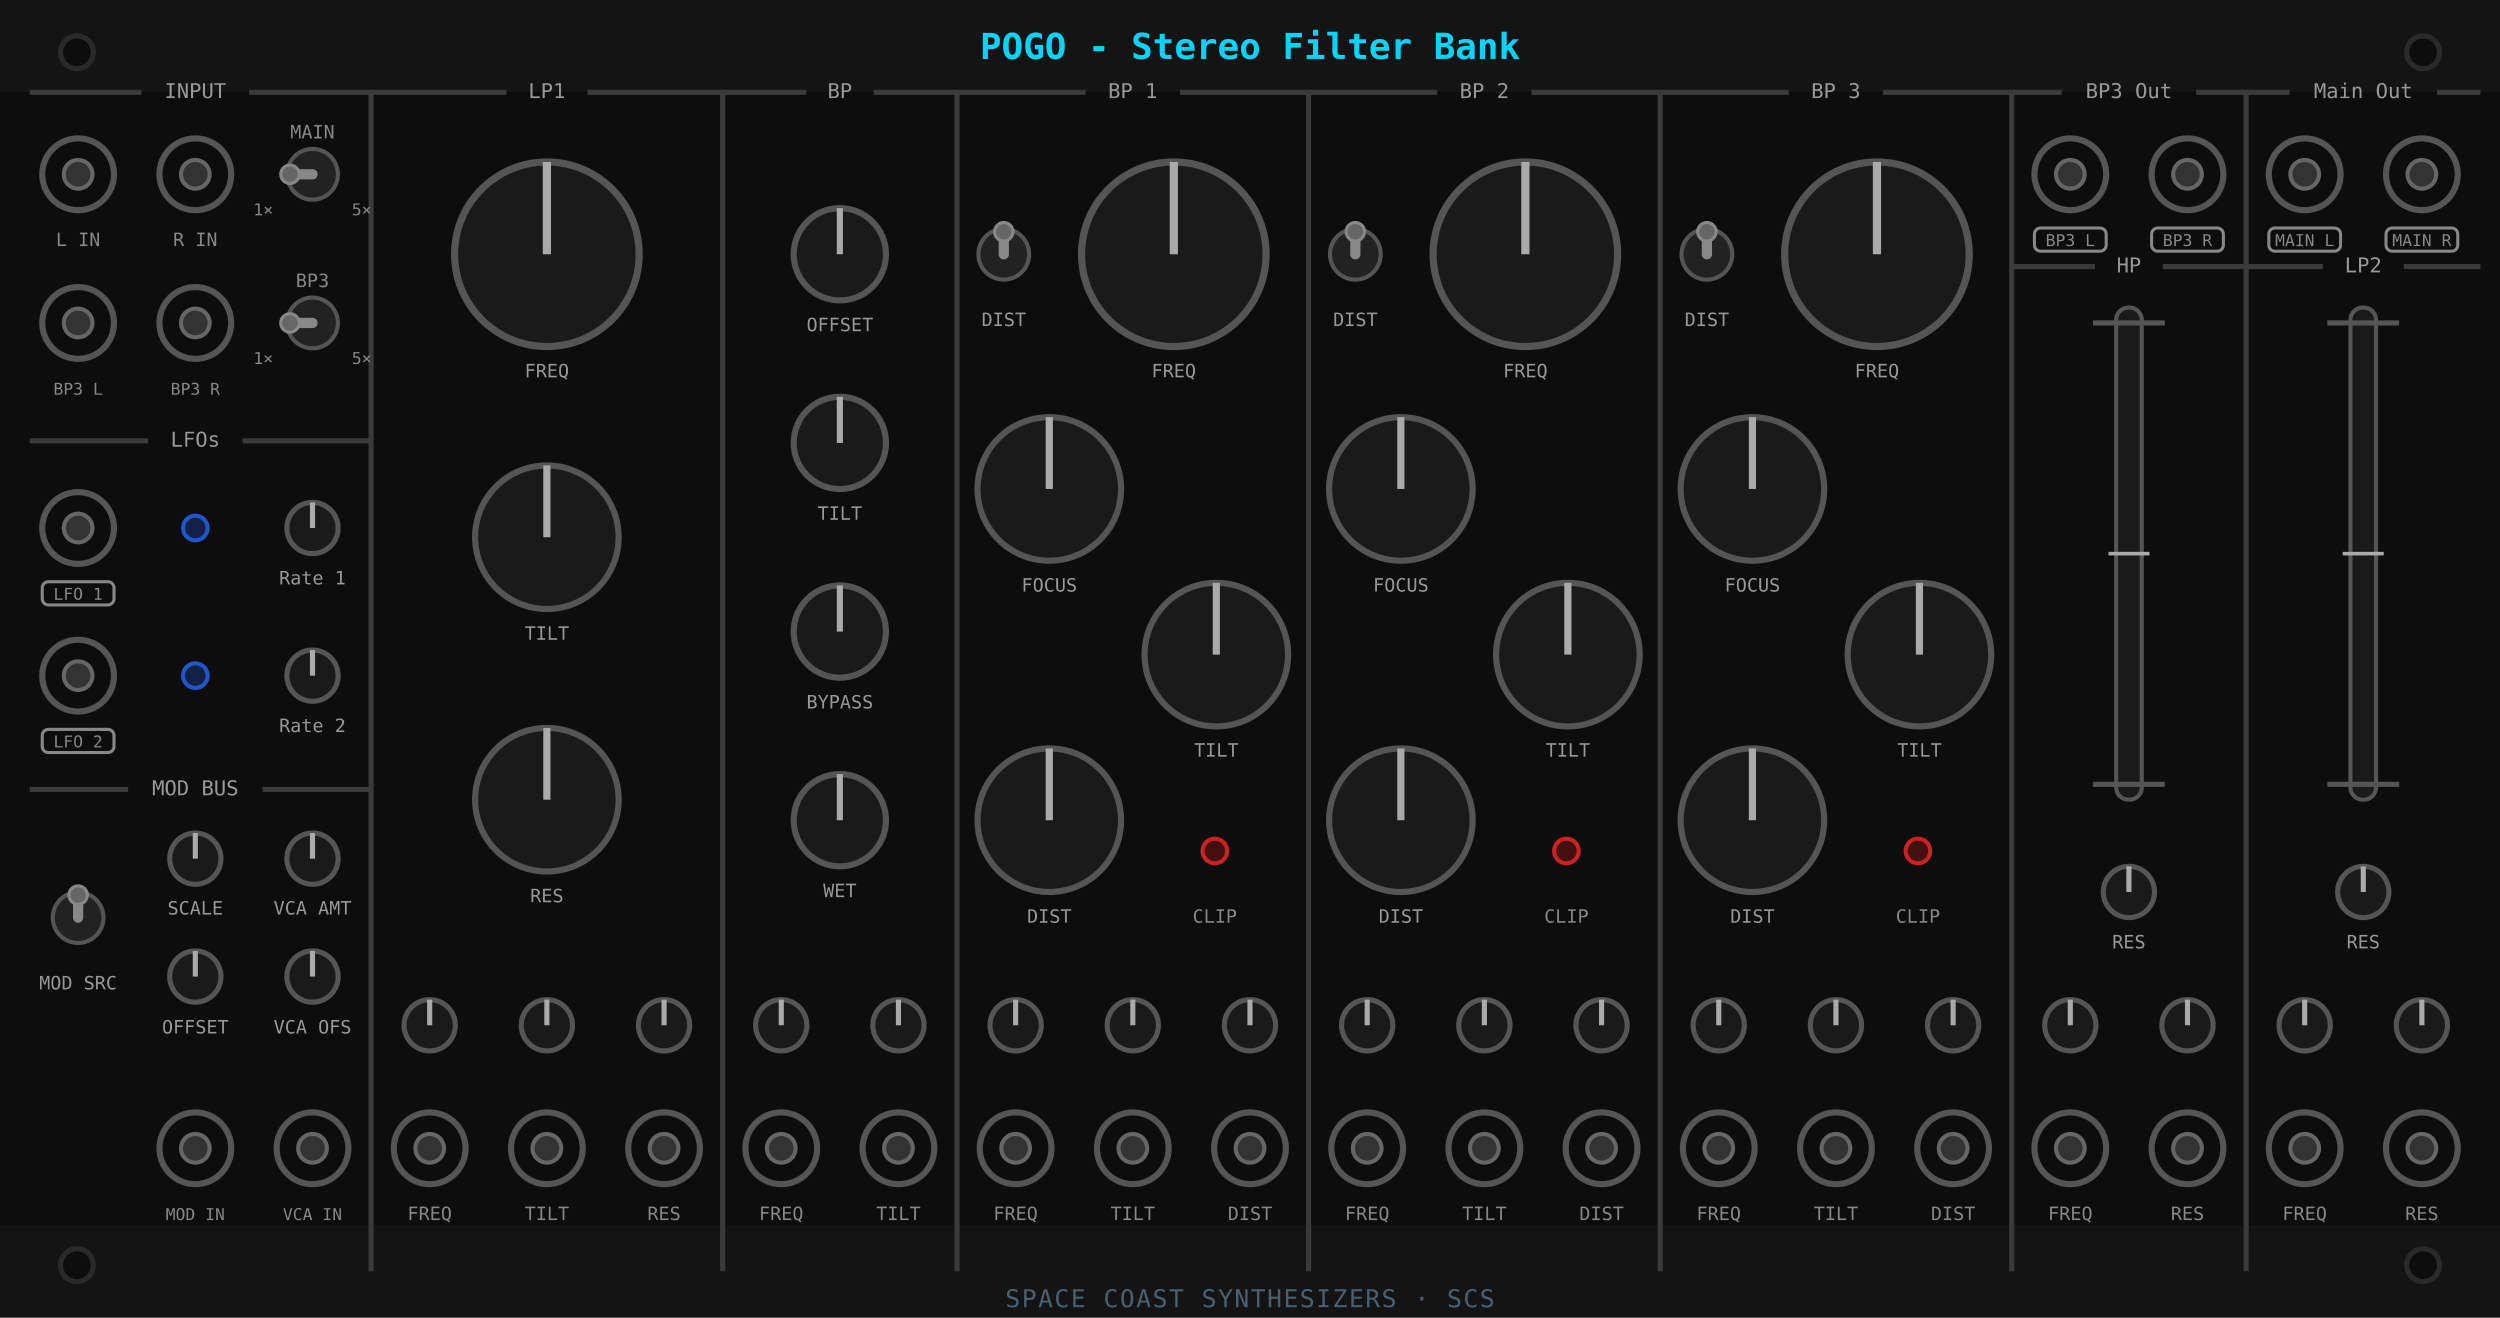
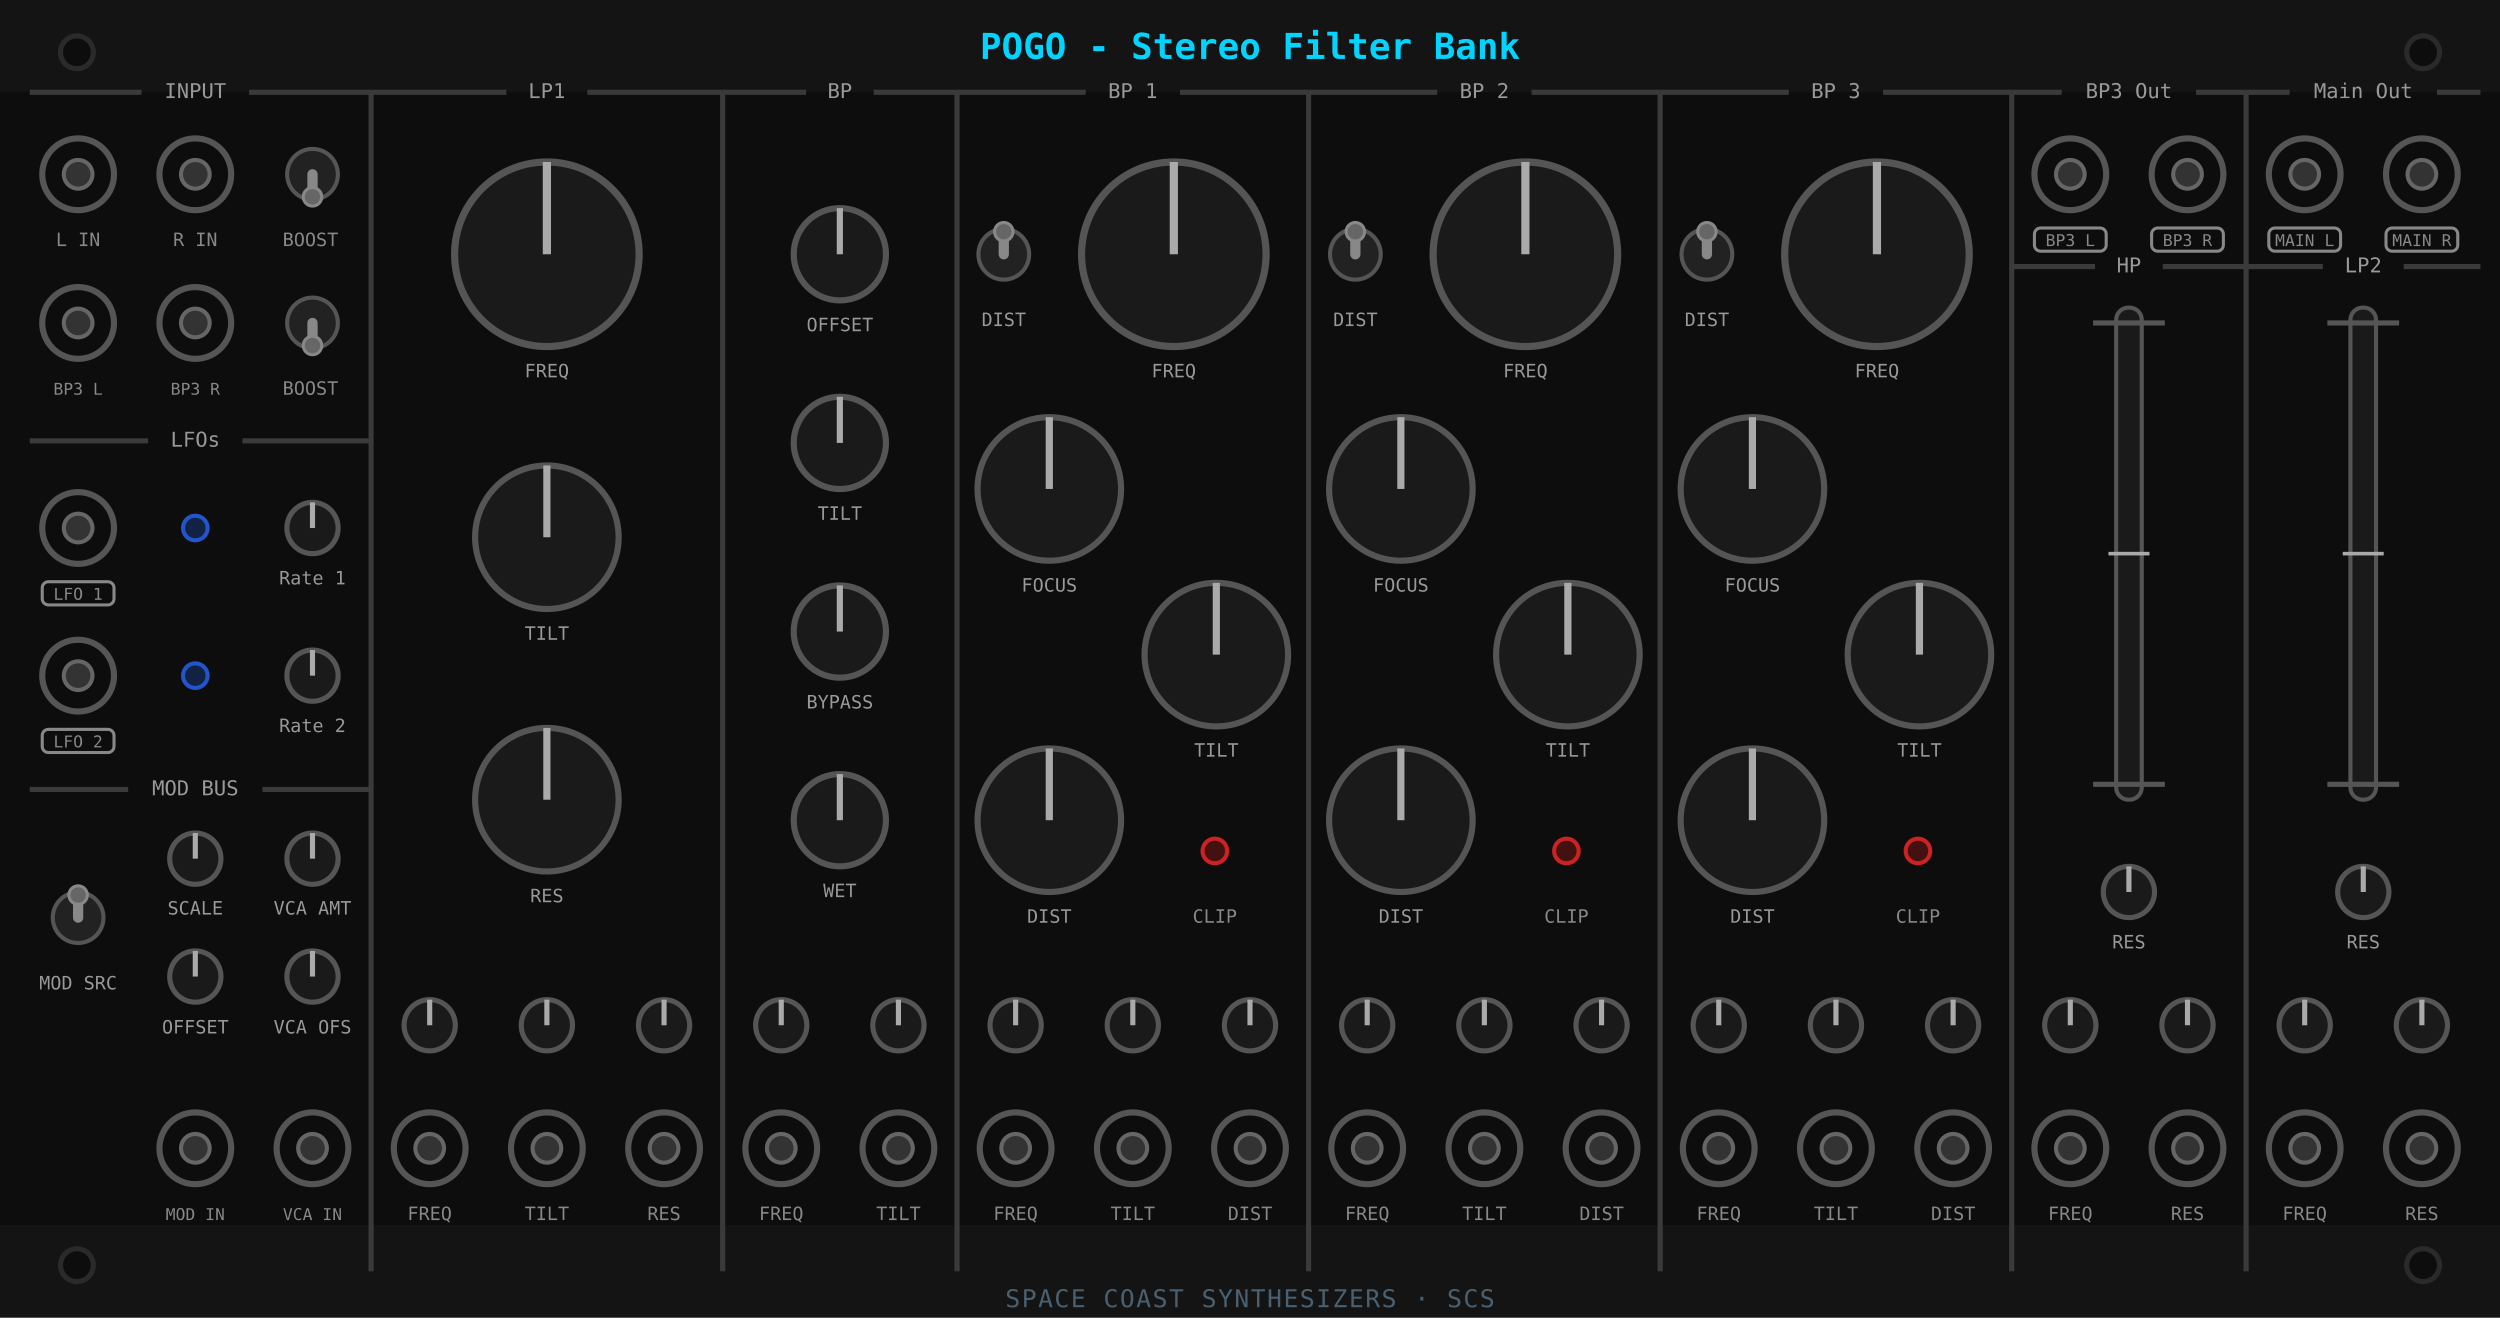
<svg xmlns="http://www.w3.org/2000/svg" width="243.84mm" height="128.5mm" viewBox="0 0 243.84 128.5">
  <rect x="0" y="0" width="243.84" height="128.5" fill="#0d0d0d" />
  <rect x="0" y="0" width="243.84" height="9.0" fill="#141414" />
  <rect x="0" y="119.5" width="243.84" height="9.0" fill="#141414" />
  <circle cx="7.5" cy="5.1" r="1.6" fill="#0d0d0d" stroke="#2a2a2a" stroke-width="0.5" />
  <circle cx="236.34" cy="5.1" r="1.6" fill="#0d0d0d" stroke="#2a2a2a" stroke-width="0.5" />
  <circle cx="7.5" cy="123.4" r="1.6" fill="#0d0d0d" stroke="#2a2a2a" stroke-width="0.5" />
  <circle cx="236.34" cy="123.4" r="1.6" fill="#0d0d0d" stroke="#2a2a2a" stroke-width="0.5" />
  <text x="121.92" y="5.75" fill="#00d4ff" font-family="monospace" font-size="3.5" font-weight="bold" text-anchor="middle">POGO - Stereo Filter Bank</text>
  <text x="121.92" y="127.5" fill="#4a6070" font-family="monospace" font-size="2.4" text-anchor="middle" letter-spacing="0.15">SPACE COAST SYNTHESIZERS  ·  SCS</text>
  <line x1="36.195" y1="9.0" x2="36.195" y2="124.0" stroke="#3a3a3a" stroke-width="0.5" />
  <line x1="70.485" y1="9.0" x2="70.485" y2="124.0" stroke="#3a3a3a" stroke-width="0.5" />
  <line x1="93.345" y1="9.0" x2="93.345" y2="124.0" stroke="#3a3a3a" stroke-width="0.5" />
  <line x1="127.635" y1="9.0" x2="127.635" y2="124.0" stroke="#3a3a3a" stroke-width="0.5" />
  <line x1="161.925" y1="9.0" x2="161.925" y2="124.0" stroke="#3a3a3a" stroke-width="0.5" />
  <line x1="196.215" y1="9.0" x2="196.215" y2="124.0" stroke="#3a3a3a" stroke-width="0.5" />
  <line x1="219.075" y1="9.0" x2="219.075" y2="124.0" stroke="#3a3a3a" stroke-width="0.5" />
  <line x1="2.905" y1="9.0" x2="13.80" y2="9.0" stroke="#3a3a3a" stroke-width="0.5" />
  <line x1="24.30" y1="9.0" x2="36.195" y2="9.0" stroke="#3a3a3a" stroke-width="0.5" />
  <text x="19.05" y="9.0" fill="#999" font-family="monospace" font-size="2.0" text-anchor="middle" dominant-baseline="middle">INPUT</text>
  <line x1="2.905" y1="43.0" x2="14.45" y2="43.0" stroke="#3a3a3a" stroke-width="0.5" />
  <line x1="23.65" y1="43.0" x2="36.195" y2="43.0" stroke="#3a3a3a" stroke-width="0.5" />
  <text x="19.05" y="43.0" fill="#999" font-family="monospace" font-size="2.0" text-anchor="middle" dominant-baseline="middle">LFOs</text>
  <line x1="2.905" y1="77.0" x2="12.50" y2="77.0" stroke="#3a3a3a" stroke-width="0.5" />
  <line x1="25.60" y1="77.0" x2="36.195" y2="77.0" stroke="#3a3a3a" stroke-width="0.5" />
  <text x="19.05" y="77.0" fill="#999" font-family="monospace" font-size="2.0" text-anchor="middle" dominant-baseline="middle">MOD BUS</text>
  <line x1="36.195" y1="9.0" x2="49.39" y2="9.0" stroke="#3a3a3a" stroke-width="0.5" />
  <line x1="57.29" y1="9.0" x2="70.485" y2="9.0" stroke="#3a3a3a" stroke-width="0.5" />
  <text x="53.34" y="9.0" fill="#999" font-family="monospace" font-size="2.0" text-anchor="middle" dominant-baseline="middle">LP1</text>
  <line x1="70.485" y1="9.0" x2="78.62" y2="9.0" stroke="#3a3a3a" stroke-width="0.5" />
  <line x1="85.22" y1="9.0" x2="93.345" y2="9.0" stroke="#3a3a3a" stroke-width="0.5" />
  <text x="81.915" y="9.0" fill="#999" font-family="monospace" font-size="2.0" text-anchor="middle" dominant-baseline="middle">BP</text>
  <line x1="93.345" y1="9.0" x2="105.89" y2="9.0" stroke="#3a3a3a" stroke-width="0.5" />
  <line x1="115.09" y1="9.0" x2="127.635" y2="9.0" stroke="#3a3a3a" stroke-width="0.5" />
  <text x="110.49" y="9.0" fill="#999" font-family="monospace" font-size="2.0" text-anchor="middle" dominant-baseline="middle">BP 1</text>
  <line x1="127.635" y1="9.0" x2="140.18" y2="9.0" stroke="#3a3a3a" stroke-width="0.5" />
  <line x1="149.38" y1="9.0" x2="161.925" y2="9.0" stroke="#3a3a3a" stroke-width="0.5" />
  <text x="144.78" y="9.0" fill="#999" font-family="monospace" font-size="2.0" text-anchor="middle" dominant-baseline="middle">BP 2</text>
  <line x1="161.925" y1="9.0" x2="174.47" y2="9.0" stroke="#3a3a3a" stroke-width="0.5" />
  <line x1="183.67" y1="9.0" x2="196.215" y2="9.0" stroke="#3a3a3a" stroke-width="0.5" />
  <text x="179.07" y="9.0" fill="#999" font-family="monospace" font-size="2.0" text-anchor="middle" dominant-baseline="middle">BP 3</text>
  <line x1="196.215" y1="9.0" x2="201.09" y2="9.0" stroke="#3a3a3a" stroke-width="0.5" />
  <line x1="214.20" y1="9.0" x2="219.075" y2="9.0" stroke="#3a3a3a" stroke-width="0.5" />
  <text x="207.645" y="9.0" fill="#999" font-family="monospace" font-size="2.0" text-anchor="middle" dominant-baseline="middle">BP3 Out</text>
  <line x1="196.215" y1="26.0" x2="204.34" y2="26.0" stroke="#3a3a3a" stroke-width="0.5" />
  <line x1="210.95" y1="26.0" x2="219.075" y2="26.0" stroke="#3a3a3a" stroke-width="0.5" />
  <text x="207.645" y="26.0" fill="#999" font-family="monospace" font-size="2.0" text-anchor="middle" dominant-baseline="middle">HP</text>
  <line x1="219.075" y1="9.0" x2="223.31" y2="9.0" stroke="#3a3a3a" stroke-width="0.5" />
  <line x1="237.70" y1="9.0" x2="241.935" y2="9.0" stroke="#3a3a3a" stroke-width="0.5" />
  <text x="230.505" y="9.0" fill="#999" font-family="monospace" font-size="2.0" text-anchor="middle" dominant-baseline="middle">Main Out</text>
  <line x1="219.075" y1="26.0" x2="226.56" y2="26.0" stroke="#3a3a3a" stroke-width="0.5" />
  <line x1="234.45" y1="26.0" x2="241.935" y2="26.0" stroke="#3a3a3a" stroke-width="0.5" />
  <text x="230.505" y="26.0" fill="#999" font-family="monospace" font-size="2.0" text-anchor="middle" dominant-baseline="middle">LP2</text>
  <circle cx="7.62" cy="17.0" r="3.5" fill="none" stroke="#555" stroke-width="0.6" />
  <circle cx="7.62" cy="17.0" r="1.4" fill="#333" stroke="#666" stroke-width="0.4" />
  <text x="7.62" y="24.0" fill="#888" font-family="monospace" font-size="1.8" text-anchor="middle">L IN</text>
  <circle cx="19.05" cy="17.0" r="3.5" fill="none" stroke="#555" stroke-width="0.6" />
  <circle cx="19.05" cy="17.0" r="1.4" fill="#333" stroke="#666" stroke-width="0.4" />
  <text x="19.05" y="24.0" fill="#888" font-family="monospace" font-size="1.8" text-anchor="middle">R IN</text>
-   <text x="30.48" y="13.5" fill="#888" font-family="monospace" font-size="1.8" text-anchor="middle">MAIN</text>
+   <text x="30.28" y="24" fill="#888" font-family="monospace" font-size="1.8" text-anchor="middle">BOOST</text>
  <circle cx="30.480" cy="17.000" r="2.475" fill="#222" stroke="#555" stroke-width="0.4" />
-   <line x1="30.480" y1="17.000" x2="28.280" y2="17.000" stroke="#888" stroke-width="1.0" stroke-linecap="round" />
-   <circle cx="28.280" cy="17.000" r="0.9" fill="#666" stroke="#888" stroke-width="0.3" />
-   <text x="25.68" y="21" fill="#888" font-family="monospace" font-size="1.6" text-anchor="middle">1×</text>
-   <text x="35.28" y="21" fill="#888" font-family="monospace" font-size="1.6" text-anchor="middle">5×</text>
+   <line x1="30.480" y1="17.000" x2="30.480" y2="19.200" stroke="#888" stroke-width="1.0" stroke-linecap="round" />
+   <circle cx="30.480" cy="19.200" r="0.9" fill="#666" stroke="#888" stroke-width="0.3" />
  <circle cx="7.62" cy="31.5" r="3.5" fill="none" stroke="#555" stroke-width="0.6" />
  <circle cx="7.62" cy="31.5" r="1.4" fill="#333" stroke="#666" stroke-width="0.4" />
  <text x="7.62" y="38.5" fill="#888" font-family="monospace" font-size="1.6" text-anchor="middle">BP3 L</text>
  <circle cx="19.05" cy="31.5" r="3.5" fill="none" stroke="#555" stroke-width="0.6" />
  <circle cx="19.05" cy="31.5" r="1.4" fill="#333" stroke="#666" stroke-width="0.4" />
  <text x="19.05" y="38.5" fill="#888" font-family="monospace" font-size="1.6" text-anchor="middle">BP3 R</text>
-   <text x="30.48" y="28" fill="#888" font-family="monospace" font-size="1.8" text-anchor="middle">BP3</text>
+   <text x="30.28" y="38.5" fill="#888" font-family="monospace" font-size="1.8" text-anchor="middle">BOOST</text>
  <circle cx="30.480" cy="31.500" r="2.475" fill="#222" stroke="#555" stroke-width="0.4" />
-   <line x1="30.480" y1="31.500" x2="28.280" y2="31.500" stroke="#888" stroke-width="1.0" stroke-linecap="round" />
-   <circle cx="28.280" cy="31.500" r="0.9" fill="#666" stroke="#888" stroke-width="0.3" />
-   <text x="25.68" y="35.5" fill="#888" font-family="monospace" font-size="1.6" text-anchor="middle">1×</text>
-   <text x="35.28" y="35.5" fill="#888" font-family="monospace" font-size="1.6" text-anchor="middle">5×</text>
+   <line x1="30.480" y1="31.500" x2="30.480" y2="33.700" stroke="#888" stroke-width="1.0" stroke-linecap="round" />
+   <circle cx="30.480" cy="33.700" r="0.9" fill="#666" stroke="#888" stroke-width="0.3" />
  <circle cx="7.62" cy="51.5" r="3.5" fill="none" stroke="#555" stroke-width="0.6" />
  <circle cx="7.62" cy="51.5" r="1.4" fill="#333" stroke="#666" stroke-width="0.4" />
  <rect x="4.12" y="56.74" width="7.0" height="2.26" rx="0.6" fill="none" stroke="#888" stroke-width="0.3" />
  <text x="7.62" y="58.5" fill="#888" font-family="monospace" font-size="1.6" text-anchor="middle">LFO 1</text>
  <circle cx="19.05" cy="51.5" r="1.2" fill="#112244" stroke="#2255cc" stroke-width="0.4" />
  <circle cx="30.48" cy="51.5" r="2.5" fill="#1a1a1a" stroke="#555" stroke-width="0.5" />
  <line x1="30.48" y1="51.5" x2="30.48" y2="49.0" stroke="#aaa" stroke-width="0.5" />
  <text x="30.48" y="57.0" fill="#999" font-family="monospace" font-size="1.8" text-anchor="middle">Rate 1</text>
  <circle cx="7.62" cy="65.9" r="3.5" fill="none" stroke="#555" stroke-width="0.6" />
  <circle cx="7.62" cy="65.9" r="1.4" fill="#333" stroke="#666" stroke-width="0.4" />
  <rect x="4.12" y="71.14" width="7.0" height="2.26" rx="0.6" fill="none" stroke="#888" stroke-width="0.3" />
  <text x="7.62" y="72.9" fill="#888" font-family="monospace" font-size="1.6" text-anchor="middle">LFO 2</text>
  <circle cx="19.05" cy="65.9" r="1.2" fill="#112244" stroke="#2255cc" stroke-width="0.4" />
  <circle cx="30.48" cy="65.9" r="2.5" fill="#1a1a1a" stroke="#555" stroke-width="0.5" />
  <line x1="30.48" y1="65.9" x2="30.48" y2="63.4" stroke="#aaa" stroke-width="0.5" />
  <text x="30.48" y="71.4" fill="#999" font-family="monospace" font-size="1.8" text-anchor="middle">Rate 2</text>
  <circle cx="7.620" cy="89.500" r="2.475" fill="#222" stroke="#555" stroke-width="0.4" />
  <line x1="7.620" y1="89.500" x2="7.620" y2="87.300" stroke="#888" stroke-width="1.0" stroke-linecap="round" />
  <circle cx="7.620" cy="87.300" r="0.9" fill="#666" stroke="#888" stroke-width="0.3" />
  <text x="7.62" y="96.5" fill="#999" font-family="monospace" font-size="1.8" text-anchor="middle">MOD SRC</text>
  <circle cx="19.05" cy="83.75" r="2.5" fill="#1a1a1a" stroke="#555" stroke-width="0.5" />
  <line x1="19.05" y1="83.75" x2="19.05" y2="81.25" stroke="#aaa" stroke-width="0.5" />
  <text x="19.05" y="89.2" fill="#999" font-family="monospace" font-size="1.8" text-anchor="middle">SCALE</text>
  <circle cx="30.48" cy="83.75" r="2.5" fill="#1a1a1a" stroke="#555" stroke-width="0.5" />
  <line x1="30.48" y1="83.75" x2="30.48" y2="81.25" stroke="#aaa" stroke-width="0.5" />
  <text x="30.48" y="89.2" fill="#999" font-family="monospace" font-size="1.8" text-anchor="middle">VCA AMT</text>
  <circle cx="19.05" cy="95.25" r="2.5" fill="#1a1a1a" stroke="#555" stroke-width="0.5" />
  <line x1="19.05" y1="95.25" x2="19.05" y2="92.75" stroke="#aaa" stroke-width="0.5" />
  <text x="19.05" y="100.8" fill="#999" font-family="monospace" font-size="1.8" text-anchor="middle">OFFSET</text>
  <circle cx="30.48" cy="95.25" r="2.5" fill="#1a1a1a" stroke="#555" stroke-width="0.5" />
  <line x1="30.48" y1="95.25" x2="30.48" y2="92.75" stroke="#aaa" stroke-width="0.5" />
  <text x="30.48" y="100.8" fill="#999" font-family="monospace" font-size="1.8" text-anchor="middle">VCA OFS</text>
  <circle cx="19.05" cy="112.0" r="3.5" fill="none" stroke="#555" stroke-width="0.6" />
  <circle cx="19.05" cy="112.0" r="1.4" fill="#333" stroke="#666" stroke-width="0.4" />
  <text x="19.05" y="119.0" fill="#888" font-family="monospace" font-size="1.6" text-anchor="middle">MOD IN</text>
  <circle cx="30.48" cy="112.0" r="3.5" fill="none" stroke="#555" stroke-width="0.6" />
  <circle cx="30.48" cy="112.0" r="1.4" fill="#333" stroke="#666" stroke-width="0.4" />
  <text x="30.48" y="119.0" fill="#888" font-family="monospace" font-size="1.6" text-anchor="middle">VCA IN</text>
  <circle cx="53.34" cy="24.8" r="9.0" fill="#1a1a1a" stroke="#555" stroke-width="0.7" />
  <line x1="53.34" y1="24.8" x2="53.34" y2="15.8" stroke="#aaa" stroke-width="0.8" />
  <text x="53.34" y="36.8" fill="#999" font-family="monospace" font-size="1.8" text-anchor="middle">FREQ</text>
  <circle cx="53.34" cy="52.4" r="7.0" fill="#1a1a1a" stroke="#555" stroke-width="0.6" />
  <line x1="53.34" y1="52.4" x2="53.34" y2="45.4" stroke="#aaa" stroke-width="0.7" />
  <text x="53.34" y="62.4" fill="#999" font-family="monospace" font-size="1.8" text-anchor="middle">TILT</text>
  <circle cx="53.34" cy="78.0" r="7.0" fill="#1a1a1a" stroke="#555" stroke-width="0.6" />
  <line x1="53.34" y1="78.0" x2="53.34" y2="71.0" stroke="#aaa" stroke-width="0.7" />
  <text x="53.34" y="88.0" fill="#999" font-family="monospace" font-size="1.8" text-anchor="middle">RES</text>
  <circle cx="41.91" cy="100.0" r="2.5" fill="#1a1a1a" stroke="#555" stroke-width="0.5" />
  <line x1="41.91" y1="100.0" x2="41.91" y2="97.5" stroke="#aaa" stroke-width="0.5" />
  <text x="41.91" y="105.5" fill="#999" font-family="monospace" font-size="1.8" text-anchor="middle" />
  <circle cx="53.34" cy="100.0" r="2.5" fill="#1a1a1a" stroke="#555" stroke-width="0.5" />
  <line x1="53.34" y1="100.0" x2="53.34" y2="97.5" stroke="#aaa" stroke-width="0.5" />
  <text x="53.34" y="105.5" fill="#999" font-family="monospace" font-size="1.8" text-anchor="middle" />
  <circle cx="64.77" cy="100.0" r="2.5" fill="#1a1a1a" stroke="#555" stroke-width="0.5" />
  <line x1="64.77" y1="100.0" x2="64.77" y2="97.5" stroke="#aaa" stroke-width="0.5" />
  <text x="64.77" y="105.5" fill="#999" font-family="monospace" font-size="1.8" text-anchor="middle" />
  <circle cx="41.91" cy="112.0" r="3.5" fill="none" stroke="#555" stroke-width="0.6" />
  <circle cx="41.91" cy="112.0" r="1.4" fill="#333" stroke="#666" stroke-width="0.4" />
  <text x="41.91" y="119.0" fill="#888" font-family="monospace" font-size="1.8" text-anchor="middle">FREQ</text>
  <circle cx="53.34" cy="112.0" r="3.5" fill="none" stroke="#555" stroke-width="0.6" />
  <circle cx="53.34" cy="112.0" r="1.4" fill="#333" stroke="#666" stroke-width="0.4" />
  <text x="53.34" y="119.0" fill="#888" font-family="monospace" font-size="1.8" text-anchor="middle">TILT</text>
  <circle cx="64.77" cy="112.0" r="3.5" fill="none" stroke="#555" stroke-width="0.6" />
  <circle cx="64.77" cy="112.0" r="1.4" fill="#333" stroke="#666" stroke-width="0.4" />
  <text x="64.77" y="119.0" fill="#888" font-family="monospace" font-size="1.8" text-anchor="middle">RES</text>
  <circle cx="81.915" cy="24.8" r="4.5" fill="#1a1a1a" stroke="#555" stroke-width="0.6" />
  <line x1="81.915" y1="24.8" x2="81.915" y2="20.3" stroke="#aaa" stroke-width="0.6" />
  <text x="81.915" y="32.3" fill="#999" font-family="monospace" font-size="1.8" text-anchor="middle">OFFSET</text>
  <circle cx="81.915" cy="43.2" r="4.5" fill="#1a1a1a" stroke="#555" stroke-width="0.6" />
  <line x1="81.915" y1="43.2" x2="81.915" y2="38.7" stroke="#aaa" stroke-width="0.6" />
  <text x="81.915" y="50.7" fill="#999" font-family="monospace" font-size="1.8" text-anchor="middle">TILT</text>
  <circle cx="81.915" cy="61.6" r="4.5" fill="#1a1a1a" stroke="#555" stroke-width="0.6" />
  <line x1="81.915" y1="61.6" x2="81.915" y2="57.1" stroke="#aaa" stroke-width="0.6" />
  <text x="81.915" y="69.1" fill="#999" font-family="monospace" font-size="1.8" text-anchor="middle">BYPASS</text>
  <circle cx="81.915" cy="80.0" r="4.5" fill="#1a1a1a" stroke="#555" stroke-width="0.6" />
  <line x1="81.915" y1="80.0" x2="81.915" y2="75.5" stroke="#aaa" stroke-width="0.6" />
  <text x="81.915" y="87.5" fill="#999" font-family="monospace" font-size="1.8" text-anchor="middle">WET</text>
  <circle cx="76.2" cy="100.0" r="2.5" fill="#1a1a1a" stroke="#555" stroke-width="0.5" />
  <line x1="76.2" y1="100.0" x2="76.2" y2="97.5" stroke="#aaa" stroke-width="0.5" />
  <text x="76.2" y="105.5" fill="#999" font-family="monospace" font-size="1.8" text-anchor="middle" />
  <circle cx="87.63" cy="100.0" r="2.5" fill="#1a1a1a" stroke="#555" stroke-width="0.5" />
  <line x1="87.63" y1="100.0" x2="87.63" y2="97.5" stroke="#aaa" stroke-width="0.5" />
  <text x="87.63" y="105.5" fill="#999" font-family="monospace" font-size="1.8" text-anchor="middle" />
  <circle cx="76.2" cy="112.0" r="3.5" fill="none" stroke="#555" stroke-width="0.6" />
  <circle cx="76.2" cy="112.0" r="1.4" fill="#333" stroke="#666" stroke-width="0.4" />
  <text x="76.2" y="119.0" fill="#888" font-family="monospace" font-size="1.8" text-anchor="middle">FREQ</text>
  <circle cx="87.63" cy="112.0" r="3.5" fill="none" stroke="#555" stroke-width="0.6" />
  <circle cx="87.63" cy="112.0" r="1.4" fill="#333" stroke="#666" stroke-width="0.4" />
  <text x="87.63" y="119.0" fill="#888" font-family="monospace" font-size="1.8" text-anchor="middle">TILT</text>
  <circle cx="97.905" cy="24.800" r="2.475" fill="#222" stroke="#555" stroke-width="0.4" />
  <line x1="97.905" y1="24.800" x2="97.905" y2="22.600" stroke="#888" stroke-width="1.0" stroke-linecap="round" />
  <circle cx="97.905" cy="22.600" r="0.9" fill="#666" stroke="#888" stroke-width="0.3" />
  <text x="97.905" y="31.8" fill="#999" font-family="monospace" font-size="1.8" text-anchor="middle">DIST</text>
  <circle cx="114.49" cy="24.8" r="9.0" fill="#1a1a1a" stroke="#555" stroke-width="0.7" />
  <line x1="114.49" y1="24.8" x2="114.49" y2="15.8" stroke="#aaa" stroke-width="0.8" />
  <text x="114.49" y="36.8" fill="#999" font-family="monospace" font-size="1.8" text-anchor="middle">FREQ</text>
  <circle cx="102.345" cy="47.69" r="7.0" fill="#1a1a1a" stroke="#555" stroke-width="0.6" />
  <line x1="102.345" y1="47.69" x2="102.345" y2="40.69" stroke="#aaa" stroke-width="0.7" />
  <text x="102.345" y="57.7" fill="#999" font-family="monospace" font-size="1.8" text-anchor="middle">FOCUS</text>
  <circle cx="118.635" cy="63.85" r="7.0" fill="#1a1a1a" stroke="#555" stroke-width="0.6" />
  <line x1="118.635" y1="63.85" x2="118.635" y2="56.85" stroke="#aaa" stroke-width="0.7" />
  <text x="118.635" y="73.8" fill="#999" font-family="monospace" font-size="1.8" text-anchor="middle">TILT</text>
  <circle cx="102.345" cy="80.0" r="7.0" fill="#1a1a1a" stroke="#555" stroke-width="0.6" />
  <line x1="102.345" y1="80.0" x2="102.345" y2="73.0" stroke="#aaa" stroke-width="0.7" />
  <text x="102.345" y="90.0" fill="#999" font-family="monospace" font-size="1.8" text-anchor="middle">DIST</text>
  <circle cx="118.49" cy="83.0" r="1.2" fill="#441111" stroke="#cc2222" stroke-width="0.4" />
  <text x="118.49" y="90.0" fill="#888" font-family="monospace" font-size="1.8" text-anchor="middle">CLIP</text>
  <circle cx="99.06" cy="100.0" r="2.5" fill="#1a1a1a" stroke="#555" stroke-width="0.5" />
  <line x1="99.06" y1="100.0" x2="99.06" y2="97.5" stroke="#aaa" stroke-width="0.5" />
  <text x="99.06" y="105.5" fill="#999" font-family="monospace" font-size="1.8" text-anchor="middle" />
  <circle cx="110.49" cy="100.0" r="2.5" fill="#1a1a1a" stroke="#555" stroke-width="0.5" />
  <line x1="110.49" y1="100.0" x2="110.49" y2="97.5" stroke="#aaa" stroke-width="0.5" />
  <text x="110.49" y="105.5" fill="#999" font-family="monospace" font-size="1.8" text-anchor="middle" />
  <circle cx="121.92" cy="100.0" r="2.5" fill="#1a1a1a" stroke="#555" stroke-width="0.5" />
  <line x1="121.92" y1="100.0" x2="121.92" y2="97.5" stroke="#aaa" stroke-width="0.5" />
  <text x="121.92" y="105.5" fill="#999" font-family="monospace" font-size="1.8" text-anchor="middle" />
  <circle cx="99.06" cy="112.0" r="3.5" fill="none" stroke="#555" stroke-width="0.6" />
  <circle cx="99.06" cy="112.0" r="1.4" fill="#333" stroke="#666" stroke-width="0.4" />
  <text x="99.06" y="119.0" fill="#888" font-family="monospace" font-size="1.8" text-anchor="middle">FREQ</text>
  <circle cx="110.49" cy="112.0" r="3.5" fill="none" stroke="#555" stroke-width="0.6" />
  <circle cx="110.49" cy="112.0" r="1.4" fill="#333" stroke="#666" stroke-width="0.4" />
  <text x="110.49" y="119.0" fill="#888" font-family="monospace" font-size="1.8" text-anchor="middle">TILT</text>
  <circle cx="121.92" cy="112.0" r="3.5" fill="none" stroke="#555" stroke-width="0.6" />
  <circle cx="121.92" cy="112.0" r="1.4" fill="#333" stroke="#666" stroke-width="0.4" />
  <text x="121.92" y="119.0" fill="#888" font-family="monospace" font-size="1.8" text-anchor="middle">DIST</text>
  <circle cx="132.195" cy="24.800" r="2.475" fill="#222" stroke="#555" stroke-width="0.4" />
  <line x1="132.195" y1="24.800" x2="132.195" y2="22.600" stroke="#888" stroke-width="1.0" stroke-linecap="round" />
  <circle cx="132.195" cy="22.600" r="0.9" fill="#666" stroke="#888" stroke-width="0.3" />
  <text x="132.195" y="31.8" fill="#999" font-family="monospace" font-size="1.8" text-anchor="middle">DIST</text>
  <circle cx="148.78" cy="24.8" r="9.0" fill="#1a1a1a" stroke="#555" stroke-width="0.7" />
  <line x1="148.78" y1="24.8" x2="148.78" y2="15.8" stroke="#aaa" stroke-width="0.8" />
  <text x="148.78" y="36.8" fill="#999" font-family="monospace" font-size="1.8" text-anchor="middle">FREQ</text>
  <circle cx="136.635" cy="47.69" r="7.0" fill="#1a1a1a" stroke="#555" stroke-width="0.6" />
  <line x1="136.635" y1="47.69" x2="136.635" y2="40.69" stroke="#aaa" stroke-width="0.7" />
  <text x="136.635" y="57.7" fill="#999" font-family="monospace" font-size="1.8" text-anchor="middle">FOCUS</text>
  <circle cx="152.925" cy="63.85" r="7.0" fill="#1a1a1a" stroke="#555" stroke-width="0.6" />
  <line x1="152.925" y1="63.85" x2="152.925" y2="56.85" stroke="#aaa" stroke-width="0.7" />
  <text x="152.925" y="73.8" fill="#999" font-family="monospace" font-size="1.8" text-anchor="middle">TILT</text>
  <circle cx="136.635" cy="80.0" r="7.0" fill="#1a1a1a" stroke="#555" stroke-width="0.6" />
  <line x1="136.635" y1="80.0" x2="136.635" y2="73.0" stroke="#aaa" stroke-width="0.7" />
  <text x="136.635" y="90.0" fill="#999" font-family="monospace" font-size="1.8" text-anchor="middle">DIST</text>
  <circle cx="152.78" cy="83.0" r="1.2" fill="#441111" stroke="#cc2222" stroke-width="0.4" />
  <text x="152.78" y="90.0" fill="#888" font-family="monospace" font-size="1.8" text-anchor="middle">CLIP</text>
  <circle cx="133.35" cy="100.0" r="2.5" fill="#1a1a1a" stroke="#555" stroke-width="0.5" />
  <line x1="133.35" y1="100.0" x2="133.35" y2="97.5" stroke="#aaa" stroke-width="0.5" />
  <text x="133.35" y="105.5" fill="#999" font-family="monospace" font-size="1.8" text-anchor="middle" />
  <circle cx="144.78" cy="100.0" r="2.5" fill="#1a1a1a" stroke="#555" stroke-width="0.5" />
  <line x1="144.78" y1="100.0" x2="144.78" y2="97.5" stroke="#aaa" stroke-width="0.5" />
  <text x="144.78" y="105.5" fill="#999" font-family="monospace" font-size="1.8" text-anchor="middle" />
  <circle cx="156.21" cy="100.0" r="2.5" fill="#1a1a1a" stroke="#555" stroke-width="0.5" />
  <line x1="156.21" y1="100.0" x2="156.21" y2="97.5" stroke="#aaa" stroke-width="0.5" />
  <text x="156.21" y="105.5" fill="#999" font-family="monospace" font-size="1.8" text-anchor="middle" />
  <circle cx="133.35" cy="112.0" r="3.5" fill="none" stroke="#555" stroke-width="0.6" />
  <circle cx="133.35" cy="112.0" r="1.4" fill="#333" stroke="#666" stroke-width="0.4" />
  <text x="133.35" y="119.0" fill="#888" font-family="monospace" font-size="1.8" text-anchor="middle">FREQ</text>
  <circle cx="144.78" cy="112.0" r="3.5" fill="none" stroke="#555" stroke-width="0.6" />
  <circle cx="144.78" cy="112.0" r="1.4" fill="#333" stroke="#666" stroke-width="0.4" />
  <text x="144.78" y="119.0" fill="#888" font-family="monospace" font-size="1.8" text-anchor="middle">TILT</text>
  <circle cx="156.21" cy="112.0" r="3.5" fill="none" stroke="#555" stroke-width="0.6" />
  <circle cx="156.21" cy="112.0" r="1.4" fill="#333" stroke="#666" stroke-width="0.4" />
  <text x="156.21" y="119.0" fill="#888" font-family="monospace" font-size="1.8" text-anchor="middle">DIST</text>
  <circle cx="166.485" cy="24.800" r="2.475" fill="#222" stroke="#555" stroke-width="0.4" />
  <line x1="166.485" y1="24.800" x2="166.485" y2="22.600" stroke="#888" stroke-width="1.0" stroke-linecap="round" />
  <circle cx="166.485" cy="22.600" r="0.9" fill="#666" stroke="#888" stroke-width="0.3" />
  <text x="166.485" y="31.8" fill="#999" font-family="monospace" font-size="1.8" text-anchor="middle">DIST</text>
  <circle cx="183.07" cy="24.8" r="9.0" fill="#1a1a1a" stroke="#555" stroke-width="0.7" />
  <line x1="183.07" y1="24.8" x2="183.07" y2="15.8" stroke="#aaa" stroke-width="0.8" />
  <text x="183.07" y="36.8" fill="#999" font-family="monospace" font-size="1.8" text-anchor="middle">FREQ</text>
  <circle cx="170.925" cy="47.69" r="7.0" fill="#1a1a1a" stroke="#555" stroke-width="0.6" />
  <line x1="170.925" y1="47.69" x2="170.925" y2="40.69" stroke="#aaa" stroke-width="0.7" />
  <text x="170.925" y="57.7" fill="#999" font-family="monospace" font-size="1.8" text-anchor="middle">FOCUS</text>
  <circle cx="187.215" cy="63.85" r="7.0" fill="#1a1a1a" stroke="#555" stroke-width="0.6" />
  <line x1="187.215" y1="63.85" x2="187.215" y2="56.85" stroke="#aaa" stroke-width="0.7" />
  <text x="187.215" y="73.8" fill="#999" font-family="monospace" font-size="1.8" text-anchor="middle">TILT</text>
  <circle cx="170.925" cy="80.0" r="7.0" fill="#1a1a1a" stroke="#555" stroke-width="0.6" />
  <line x1="170.925" y1="80.0" x2="170.925" y2="73.0" stroke="#aaa" stroke-width="0.7" />
  <text x="170.925" y="90.0" fill="#999" font-family="monospace" font-size="1.8" text-anchor="middle">DIST</text>
  <circle cx="187.07" cy="83.0" r="1.2" fill="#441111" stroke="#cc2222" stroke-width="0.4" />
  <text x="187.07" y="90.0" fill="#888" font-family="monospace" font-size="1.8" text-anchor="middle">CLIP</text>
  <circle cx="167.64" cy="100.0" r="2.5" fill="#1a1a1a" stroke="#555" stroke-width="0.5" />
  <line x1="167.64" y1="100.0" x2="167.64" y2="97.5" stroke="#aaa" stroke-width="0.5" />
  <text x="167.64" y="105.5" fill="#999" font-family="monospace" font-size="1.8" text-anchor="middle" />
  <circle cx="179.07" cy="100.0" r="2.5" fill="#1a1a1a" stroke="#555" stroke-width="0.5" />
  <line x1="179.07" y1="100.0" x2="179.07" y2="97.5" stroke="#aaa" stroke-width="0.5" />
  <text x="179.07" y="105.5" fill="#999" font-family="monospace" font-size="1.8" text-anchor="middle" />
  <circle cx="190.5" cy="100.0" r="2.5" fill="#1a1a1a" stroke="#555" stroke-width="0.5" />
  <line x1="190.5" y1="100.0" x2="190.5" y2="97.5" stroke="#aaa" stroke-width="0.5" />
  <text x="190.5" y="105.5" fill="#999" font-family="monospace" font-size="1.8" text-anchor="middle" />
  <circle cx="167.64" cy="112.0" r="3.5" fill="none" stroke="#555" stroke-width="0.6" />
  <circle cx="167.64" cy="112.0" r="1.4" fill="#333" stroke="#666" stroke-width="0.4" />
  <text x="167.64" y="119.0" fill="#888" font-family="monospace" font-size="1.8" text-anchor="middle">FREQ</text>
  <circle cx="179.07" cy="112.0" r="3.5" fill="none" stroke="#555" stroke-width="0.6" />
  <circle cx="179.07" cy="112.0" r="1.4" fill="#333" stroke="#666" stroke-width="0.4" />
  <text x="179.07" y="119.0" fill="#888" font-family="monospace" font-size="1.8" text-anchor="middle">TILT</text>
  <circle cx="190.5" cy="112.0" r="3.5" fill="none" stroke="#555" stroke-width="0.6" />
  <circle cx="190.5" cy="112.0" r="1.4" fill="#333" stroke="#666" stroke-width="0.4" />
  <text x="190.5" y="119.0" fill="#888" font-family="monospace" font-size="1.8" text-anchor="middle">DIST</text>
  <circle cx="201.93" cy="17.0" r="3.5" fill="none" stroke="#555" stroke-width="0.6" />
  <circle cx="201.93" cy="17.0" r="1.4" fill="#333" stroke="#666" stroke-width="0.4" />
  <rect x="198.43" y="22.24" width="7.0" height="2.26" rx="0.6" fill="none" stroke="#888" stroke-width="0.3" />
  <text x="201.93" y="24.0" fill="#888" font-family="monospace" font-size="1.6" text-anchor="middle">BP3 L</text>
  <circle cx="213.36" cy="17.0" r="3.5" fill="none" stroke="#555" stroke-width="0.6" />
  <circle cx="213.36" cy="17.0" r="1.4" fill="#333" stroke="#666" stroke-width="0.4" />
  <rect x="209.86" y="22.24" width="7.0" height="2.26" rx="0.6" fill="none" stroke="#888" stroke-width="0.3" />
  <text x="213.36" y="24.0" fill="#888" font-family="monospace" font-size="1.6" text-anchor="middle">BP3 R</text>
  <rect x="206.40" y="30.00" width="2.5" height="48.0" rx="1.2" fill="#1a1a1a" stroke="#555" stroke-width="0.4" />
  <line x1="204.15" y1="31.50" x2="211.15" y2="31.50" stroke="#555" stroke-width="0.5" />
  <line x1="204.15" y1="76.50" x2="211.15" y2="76.50" stroke="#555" stroke-width="0.5" />
  <line x1="205.65" y1="54.00" x2="209.65" y2="54.00" stroke="#aaa" stroke-width="0.35" />
  <text x="207.645" y="26.5" fill="#888" font-family="monospace" font-size="1.8" text-anchor="middle" />
  <circle cx="207.645" cy="87.0" r="2.5" fill="#1a1a1a" stroke="#555" stroke-width="0.5" />
  <line x1="207.645" y1="87.0" x2="207.645" y2="84.5" stroke="#aaa" stroke-width="0.5" />
  <text x="207.645" y="92.5" fill="#999" font-family="monospace" font-size="1.8" text-anchor="middle">RES</text>
  <circle cx="201.93" cy="100.0" r="2.5" fill="#1a1a1a" stroke="#555" stroke-width="0.5" />
  <line x1="201.93" y1="100.0" x2="201.93" y2="97.5" stroke="#aaa" stroke-width="0.5" />
  <text x="201.93" y="105.5" fill="#999" font-family="monospace" font-size="1.8" text-anchor="middle" />
  <circle cx="213.36" cy="100.0" r="2.5" fill="#1a1a1a" stroke="#555" stroke-width="0.5" />
  <line x1="213.36" y1="100.0" x2="213.36" y2="97.5" stroke="#aaa" stroke-width="0.5" />
  <text x="213.36" y="105.5" fill="#999" font-family="monospace" font-size="1.8" text-anchor="middle" />
  <circle cx="201.93" cy="112.0" r="3.5" fill="none" stroke="#555" stroke-width="0.6" />
  <circle cx="201.93" cy="112.0" r="1.4" fill="#333" stroke="#666" stroke-width="0.4" />
  <text x="201.93" y="119.0" fill="#888" font-family="monospace" font-size="1.8" text-anchor="middle">FREQ</text>
  <circle cx="213.36" cy="112.0" r="3.5" fill="none" stroke="#555" stroke-width="0.6" />
  <circle cx="213.36" cy="112.0" r="1.4" fill="#333" stroke="#666" stroke-width="0.4" />
  <text x="213.36" y="119.0" fill="#888" font-family="monospace" font-size="1.8" text-anchor="middle">RES</text>
  <circle cx="224.79" cy="17.0" r="3.5" fill="none" stroke="#555" stroke-width="0.6" />
  <circle cx="224.79" cy="17.0" r="1.4" fill="#333" stroke="#666" stroke-width="0.4" />
  <rect x="221.29" y="22.24" width="7.0" height="2.26" rx="0.6" fill="none" stroke="#888" stroke-width="0.3" />
  <text x="224.79" y="24.0" fill="#888" font-family="monospace" font-size="1.6" text-anchor="middle">MAIN L</text>
  <circle cx="236.22" cy="17.0" r="3.5" fill="none" stroke="#555" stroke-width="0.6" />
  <circle cx="236.22" cy="17.0" r="1.4" fill="#333" stroke="#666" stroke-width="0.4" />
  <rect x="232.72" y="22.24" width="7.0" height="2.26" rx="0.6" fill="none" stroke="#888" stroke-width="0.3" />
  <text x="236.22" y="24.0" fill="#888" font-family="monospace" font-size="1.6" text-anchor="middle">MAIN R</text>
  <rect x="229.25" y="30.00" width="2.5" height="48.0" rx="1.2" fill="#1a1a1a" stroke="#555" stroke-width="0.4" />
  <line x1="227.00" y1="31.50" x2="234.00" y2="31.50" stroke="#555" stroke-width="0.5" />
  <line x1="227.00" y1="76.50" x2="234.00" y2="76.50" stroke="#555" stroke-width="0.5" />
  <line x1="228.50" y1="54.00" x2="232.50" y2="54.00" stroke="#aaa" stroke-width="0.35" />
  <text x="230.505" y="26.5" fill="#888" font-family="monospace" font-size="1.8" text-anchor="middle" />
  <circle cx="230.505" cy="87.0" r="2.5" fill="#1a1a1a" stroke="#555" stroke-width="0.5" />
  <line x1="230.505" y1="87.0" x2="230.505" y2="84.5" stroke="#aaa" stroke-width="0.5" />
  <text x="230.505" y="92.5" fill="#999" font-family="monospace" font-size="1.8" text-anchor="middle">RES</text>
  <circle cx="224.79" cy="100.0" r="2.5" fill="#1a1a1a" stroke="#555" stroke-width="0.5" />
  <line x1="224.79" y1="100.0" x2="224.79" y2="97.5" stroke="#aaa" stroke-width="0.5" />
  <text x="224.79" y="105.5" fill="#999" font-family="monospace" font-size="1.8" text-anchor="middle" />
  <circle cx="236.22" cy="100.0" r="2.5" fill="#1a1a1a" stroke="#555" stroke-width="0.5" />
  <line x1="236.22" y1="100.0" x2="236.22" y2="97.5" stroke="#aaa" stroke-width="0.5" />
  <text x="236.22" y="105.5" fill="#999" font-family="monospace" font-size="1.8" text-anchor="middle" />
  <circle cx="224.79" cy="112.0" r="3.5" fill="none" stroke="#555" stroke-width="0.6" />
  <circle cx="224.79" cy="112.0" r="1.4" fill="#333" stroke="#666" stroke-width="0.4" />
  <text x="224.79" y="119.0" fill="#888" font-family="monospace" font-size="1.8" text-anchor="middle">FREQ</text>
  <circle cx="236.22" cy="112.0" r="3.5" fill="none" stroke="#555" stroke-width="0.6" />
  <circle cx="236.22" cy="112.0" r="1.4" fill="#333" stroke="#666" stroke-width="0.4" />
  <text x="236.22" y="119.0" fill="#888" font-family="monospace" font-size="1.8" text-anchor="middle">RES</text>
</svg>
